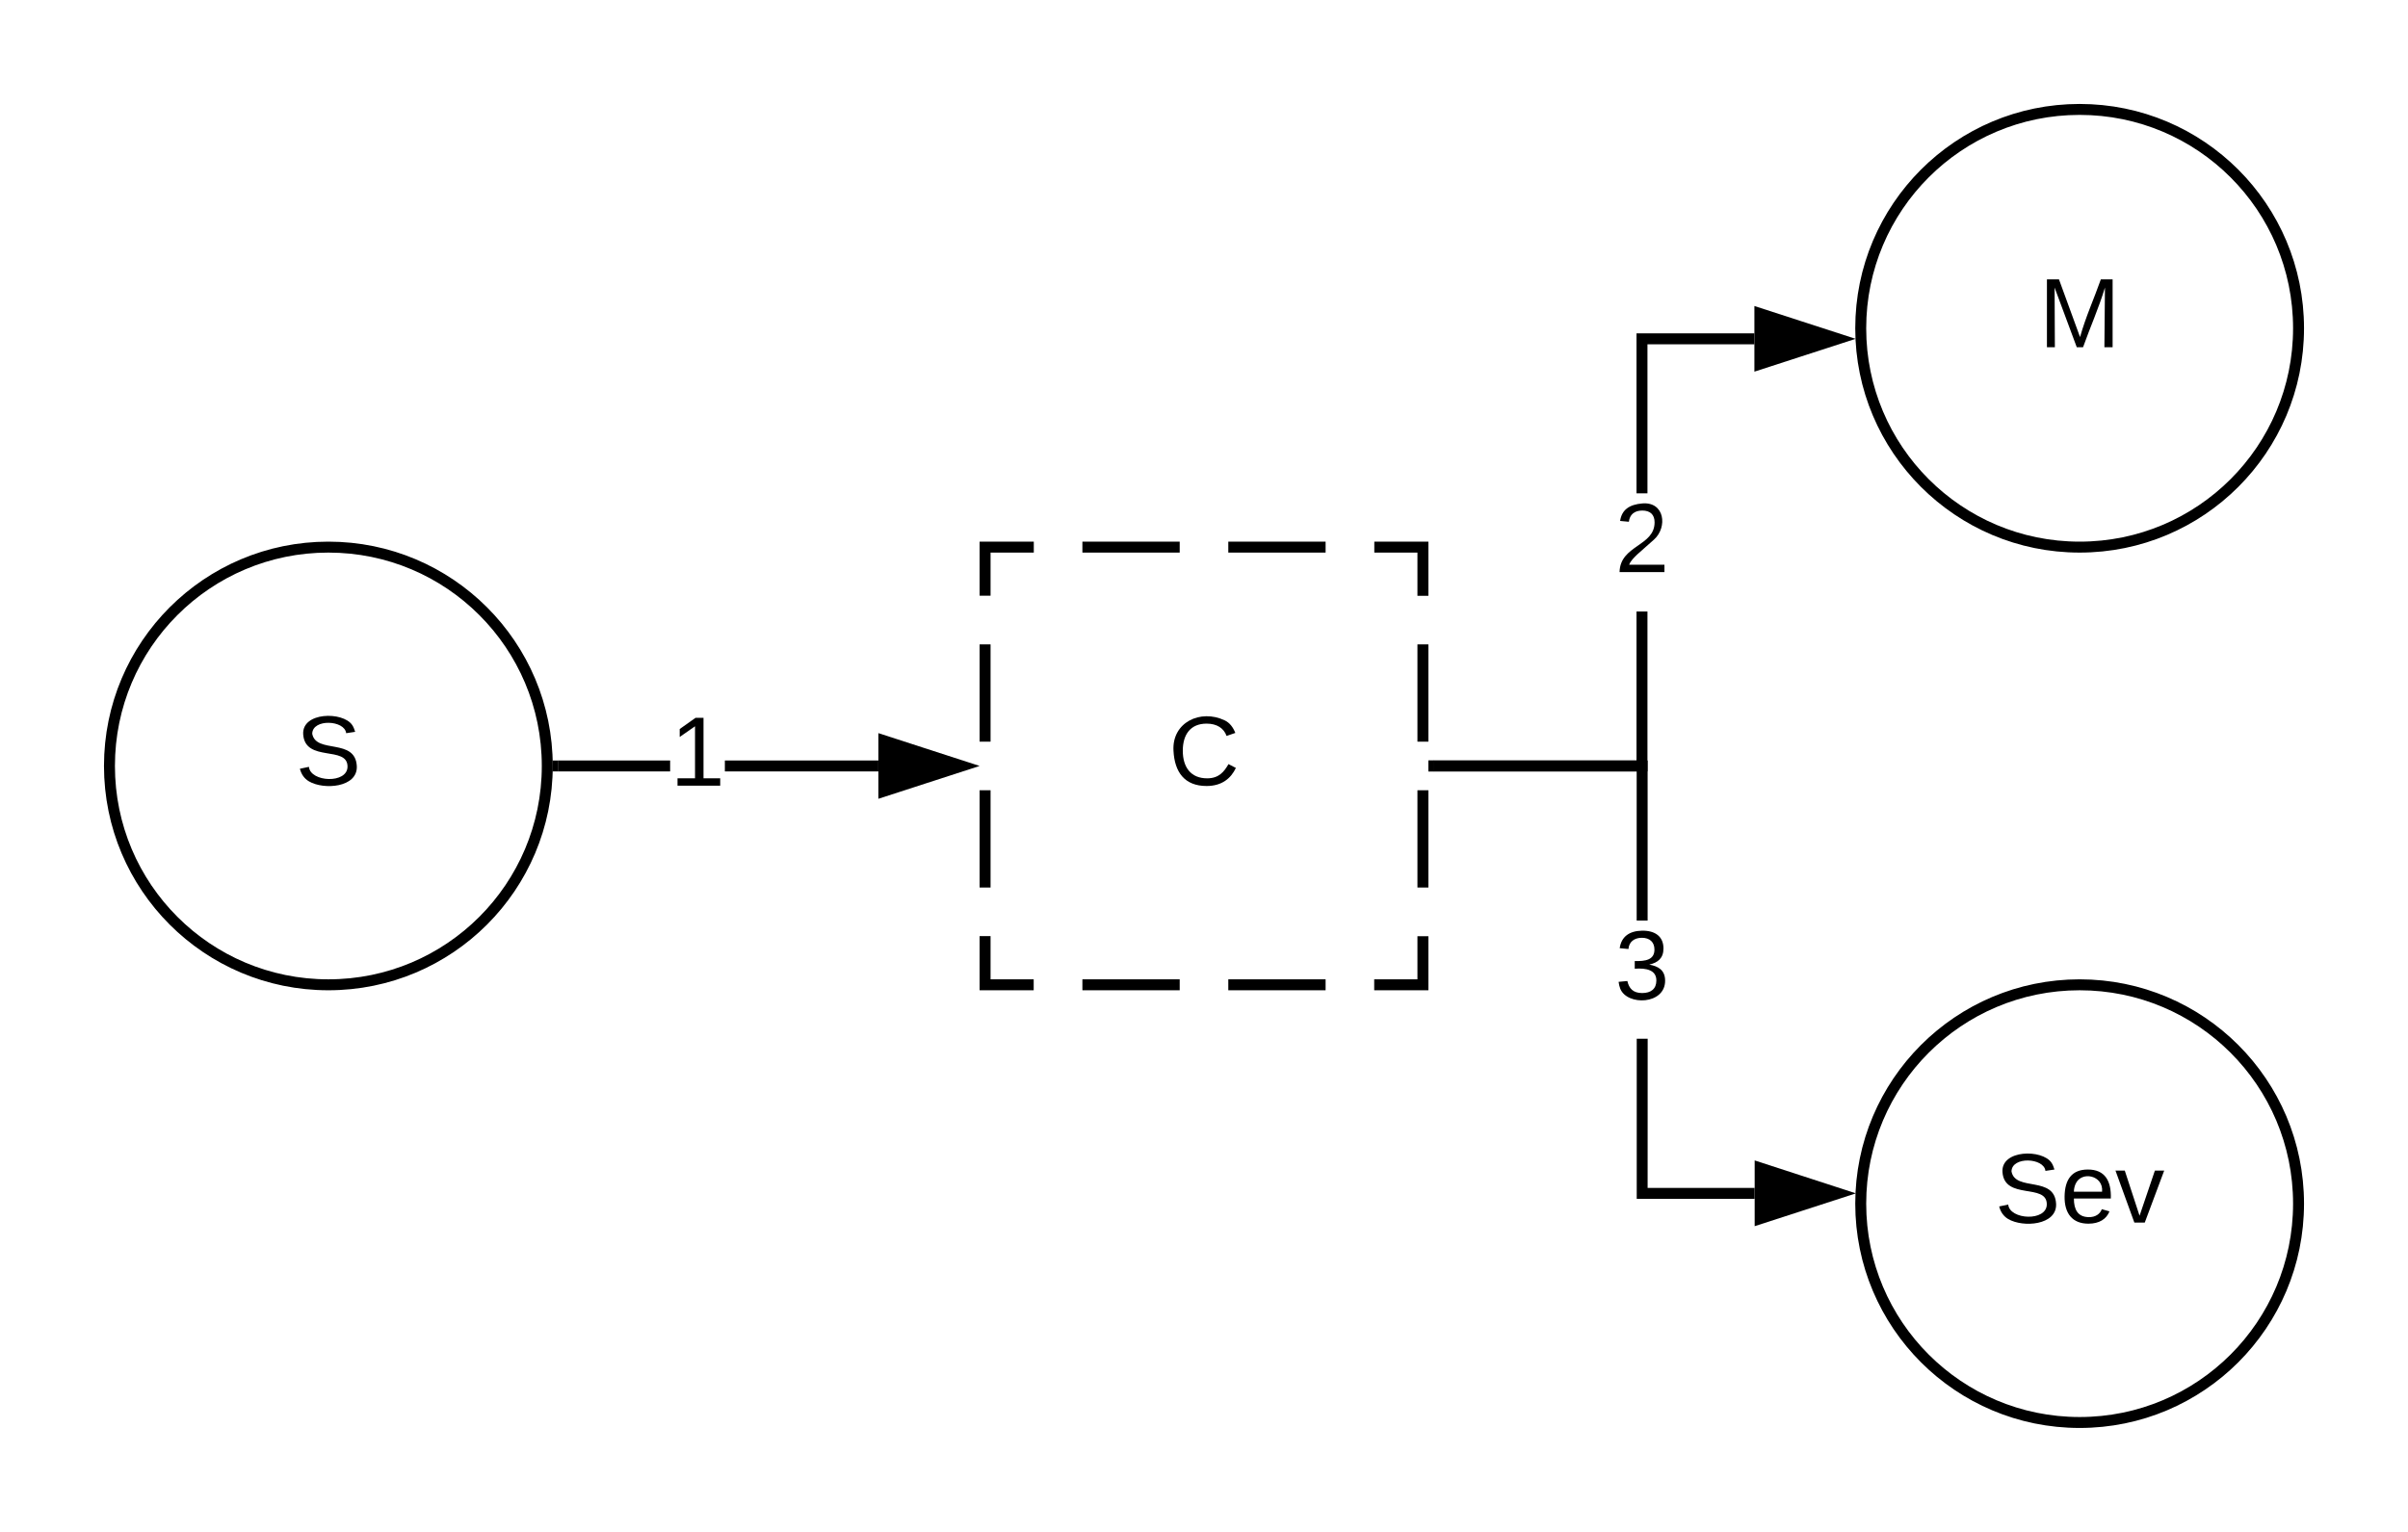
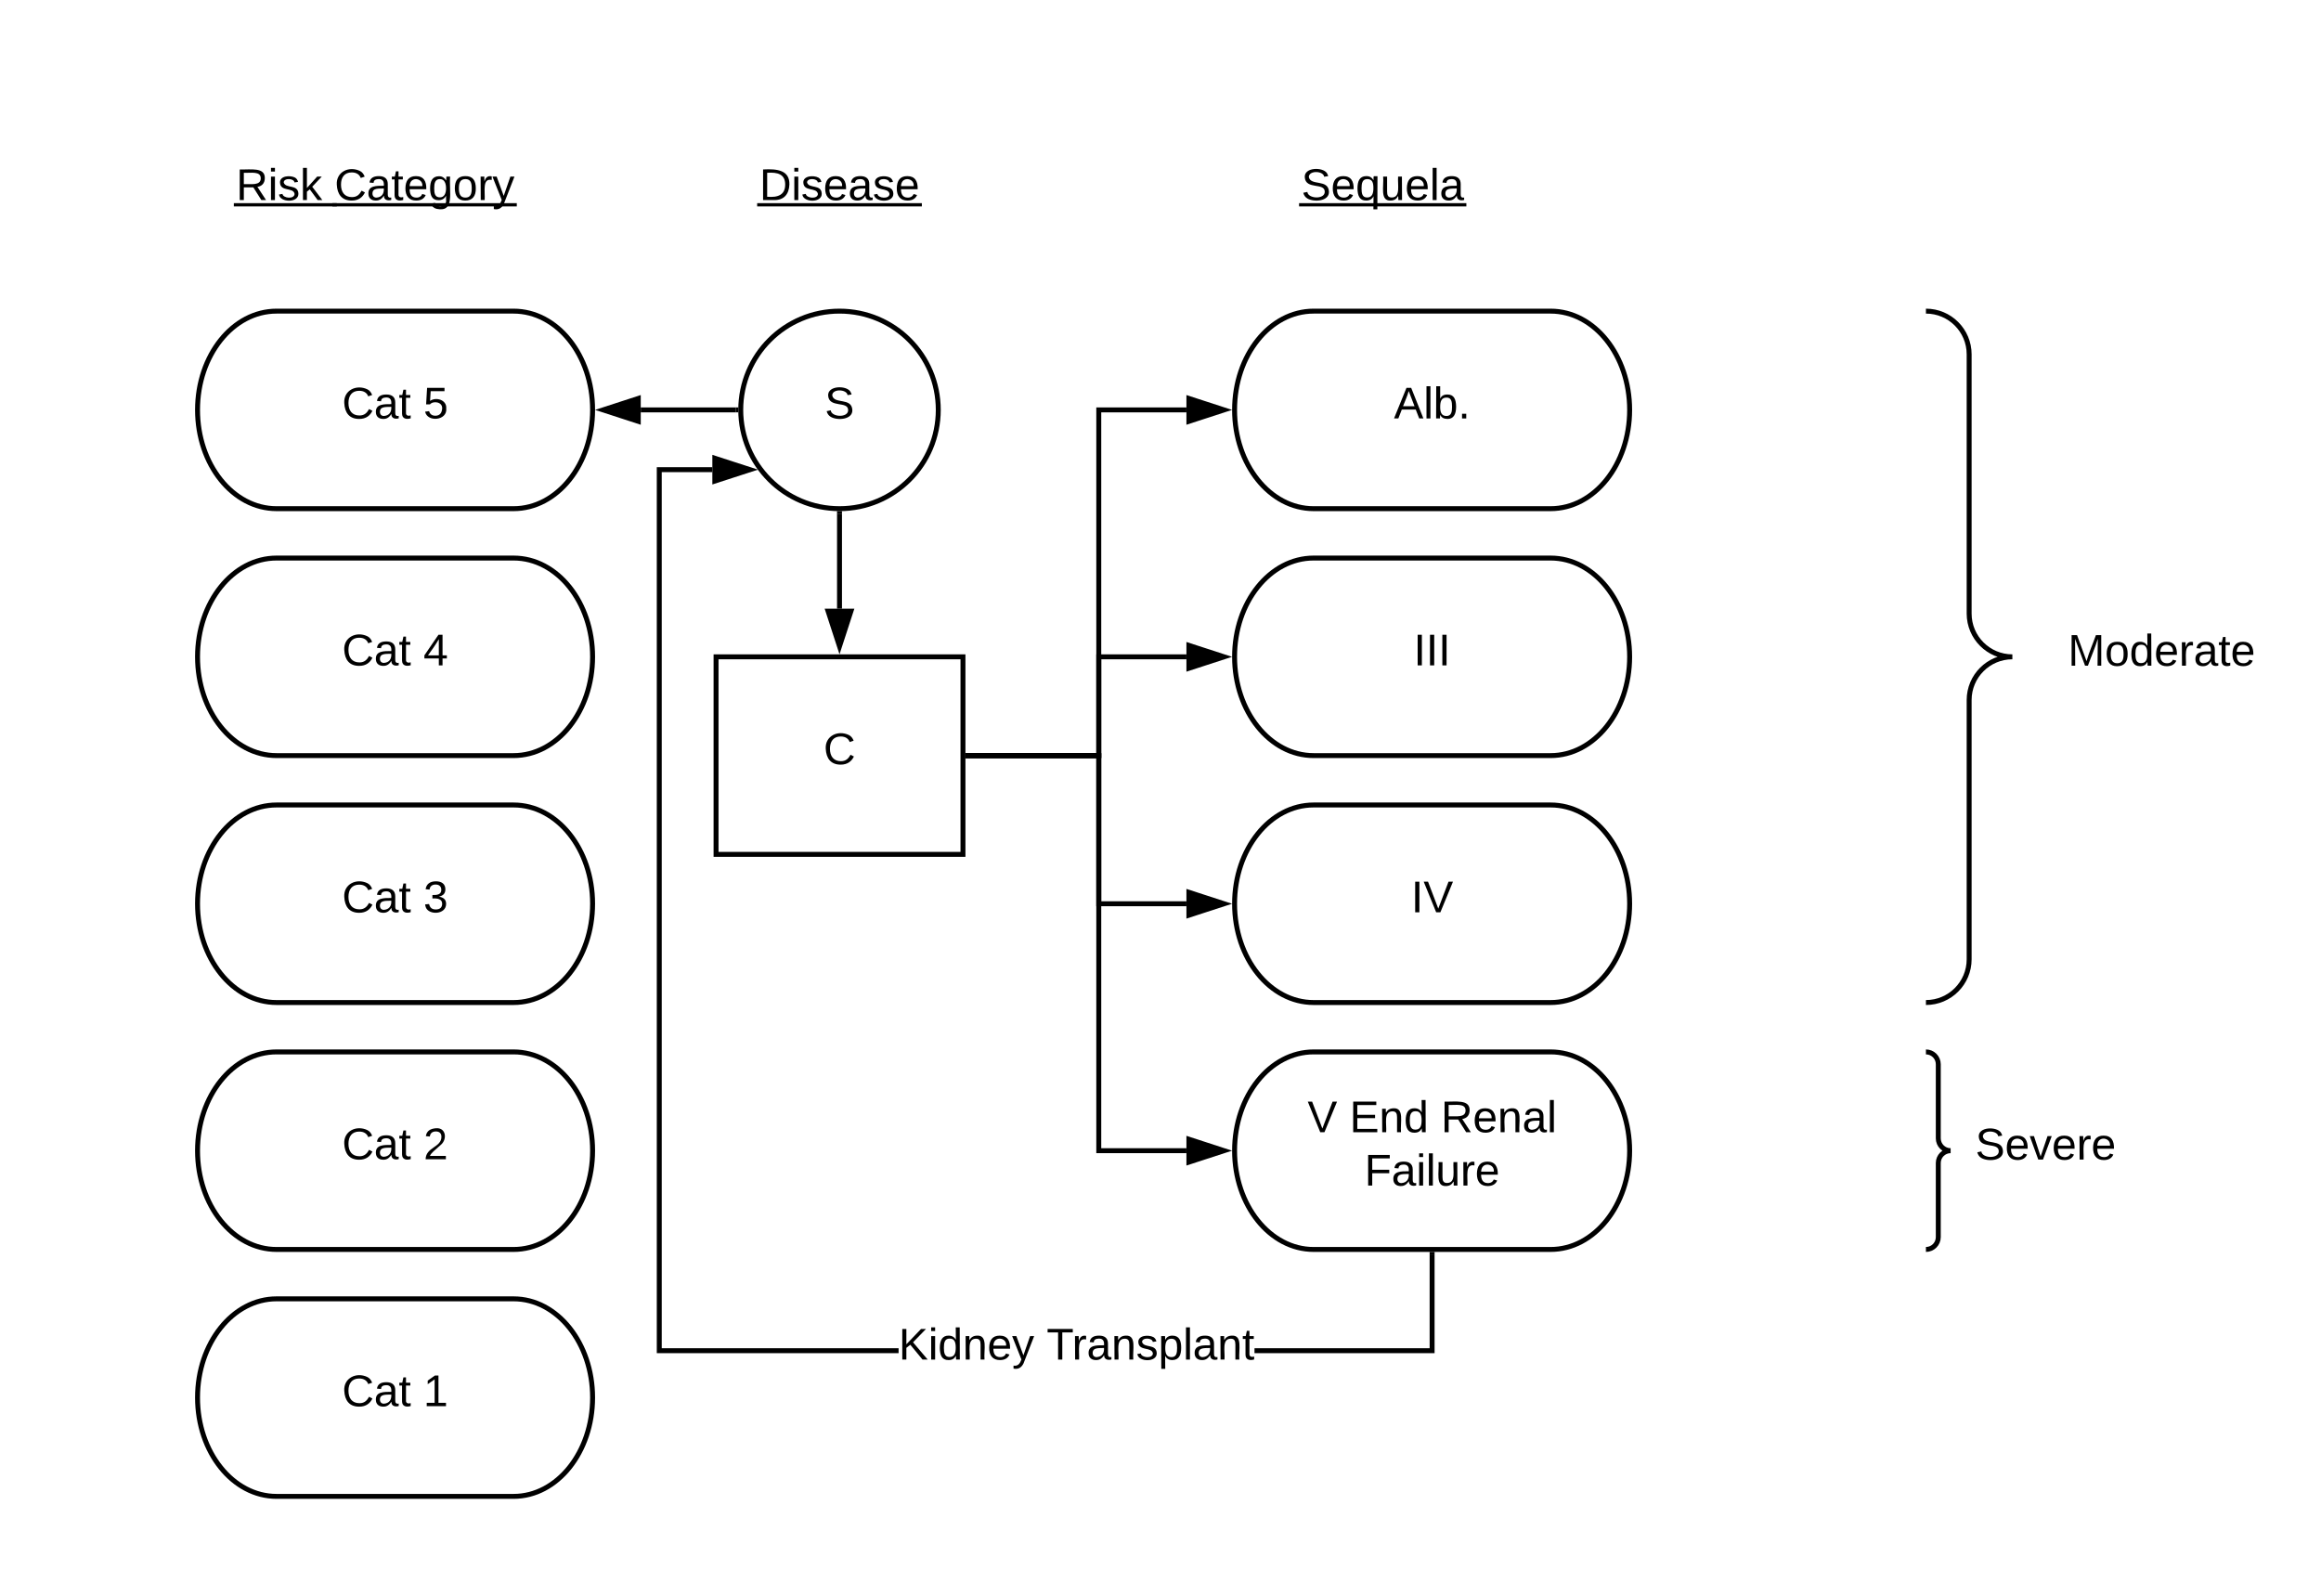
- <svg xmlns="http://www.w3.org/2000/svg" xmlns:ns1="lucid" xmlns:xlink="http://www.w3.org/1999/xlink" width="440" height="280">
-   <g transform="translate(-60 -140)" ns1:page-tab-id="w5Hq-Ex0O7Du">
+ <svg xmlns="http://www.w3.org/2000/svg" xmlns:ns1="lucid" xmlns:xlink="http://www.w3.org/1999/xlink" width="940" height="646">
+   <g transform="translate(0 -454)" ns1:page-tab-id="w5Hq-Ex0O7Du">
    <path d="M0 0h1760v1360H0z" fill="#fff" />
-     <path d="M160 280c0 22.1-17.9 40-40 40s-40-17.9-40-40 17.9-40 40-40 40 17.9 40 40z" stroke="#000" stroke-width="2" fill="#fff" />
-     <use xlink:href="#a" transform="matrix(1,0,0,1,85,245) translate(29 38.4625)" />
-     <path d="M182.45 281H162v-2h20.45zm38.05 0h-28.05v-2h28.05z" />
-     <path d="M162.03 281h-1.1l.07-1-.03-1h1.06zM235.76 280l-14.26 4.64v-9.28z" />
-     <path d="M239 280l-18.5 6v-12zm-16.5 3.26l10.03-3.26-10.03-3.26z" />
-     <use xlink:href="#b" transform="matrix(1,0,0,1,182.4484,269.2) translate(0 14.4)" />
-     <path d="M240 240h80v80h-80z" fill="#fff" />
-     <path d="M257.78 240h17.78m8.88 0h17.78m8.9 0H320v8.9m0 8.88v17.78m0 8.88v17.78m0 8.9V320h-8.9m-8.88 0h-17.78m-8.88 0h-17.78m-8.9 0H240v-8.9m0-8.88v-17.78m0-8.88v-17.78m0-8.9V240h8.9" stroke="#000" stroke-width="2" fill="none" />
-     <use xlink:href="#c" transform="matrix(1,0,0,1,245,245) translate(28.525 38.4625)" />
-     <path d="M480 200c0 22.1-17.9 40-40 40s-40-17.9-40-40 17.9-40 40-40 40 17.9 40 40z" stroke="#000" stroke-width="2" fill="#fff" />
-     <use xlink:href="#d" transform="matrix(1,0,0,1,405,165) translate(27.525 38.4625)" />
-     <path d="M480 360c0 22.1-17.9 40-40 40s-40-17.9-40-40 17.9-40 40-40 40 17.9 40 40z" stroke="#000" stroke-width="2" fill="#fff" />
-     <use xlink:href="#e" transform="matrix(1,0,0,1,405,325) translate(19.5 38.4625)" />
-     <path d="M361.03 281H322v-2h37.03v-27.23h2zm19.54-78.07h-19.54v27.24h-2v-29.24h21.54z" />
-     <path d="M322.03 281H321v-2h1.03zM395.83 201.93l-14.26 4.64v-9.27z" />
-     <path d="M399.07 201.93l-18.5 6v-12zm-16.5 3.26l10.03-3.27-10.03-3.26z" />
-     <use xlink:href="#f" transform="matrix(1,0,0,1,355.0338,230.1662) translate(0 14.4)" />
-     <path d="M361.06 357.12h19.55v2h-21.54v-29.26h2zm0-48.86h-2V281H322v-2h39.06z" />
-     <path d="M322.03 281H321v-2h1.03zM395.88 358.12l-14.27 4.63v-9.27z" />
-     <path d="M399.12 358.12l-18.5 6V352.1zm-16.5 3.25l10.02-3.25-10.03-3.26z" />
-     <use xlink:href="#g" transform="matrix(1,0,0,1,355.0578,308.2578) translate(0 14.4)" />
+     <path d="M32 500h240v60H32z" stroke="#000" stroke-opacity="0" stroke-width="2" fill="#fff" fill-opacity="0" />
+     <use xlink:href="#a" transform="matrix(1,0,0,1,37,505) translate(58.6 30.025)" />
+     <use xlink:href="#b" transform="matrix(1,0,0,1,37,505) translate(98.5 30.025)" />
+     <path d="M220 500h240v60H220z" stroke="#000" stroke-opacity="0" stroke-width="2" fill="#fff" fill-opacity="0" />
+     <use xlink:href="#c" transform="matrix(1,0,0,1,225,505) translate(82.55 30.025)" />
+     <path d="M440 500h240v60H440z" stroke="#000" stroke-opacity="0" stroke-width="2" fill="#fff" fill-opacity="0" />
+     <use xlink:href="#d" transform="matrix(1,0,0,1,445,505) translate(82.025 30.025)" />
+     <path d="M208 580c17.67 0 32 17.9 32 40s-14.33 40-32 40h-96c-17.67 0-32-17.9-32-40s14.33-40 32-40z" stroke="#000" stroke-width="2" fill="#fff" />
+     <use xlink:href="#e" transform="matrix(1,0,0,1,85,585) translate(53.525 38.4625)" />
+     <use xlink:href="#f" transform="matrix(1,0,0,1,85,585) translate(86.475 38.4625)" />
+     <path d="M208 680c17.67 0 32 17.9 32 40s-14.33 40-32 40h-96c-17.67 0-32-17.9-32-40s14.33-40 32-40z" stroke="#000" stroke-width="2" fill="#fff" />
+     <use xlink:href="#e" transform="matrix(1,0,0,1,85,685) translate(53.525 38.4625)" />
+     <use xlink:href="#g" transform="matrix(1,0,0,1,85,685) translate(86.475 38.4625)" />
+     <path d="M208 780c17.67 0 32 17.9 32 40s-14.33 40-32 40h-96c-17.67 0-32-17.9-32-40s14.33-40 32-40z" stroke="#000" stroke-width="2" fill="#fff" />
+     <use xlink:href="#e" transform="matrix(1,0,0,1,85,785) translate(53.525 38.4625)" />
+     <use xlink:href="#h" transform="matrix(1,0,0,1,85,785) translate(86.475 38.4625)" />
+     <path d="M208 880c17.67 0 32 17.9 32 40s-14.33 40-32 40h-96c-17.67 0-32-17.9-32-40s14.33-40 32-40z" stroke="#000" stroke-width="2" fill="#fff" />
+     <use xlink:href="#e" transform="matrix(1,0,0,1,85,885) translate(53.525 38.4625)" />
+     <use xlink:href="#i" transform="matrix(1,0,0,1,85,885) translate(86.475 38.4625)" />
+     <path d="M208 980c17.67 0 32 17.9 32 40s-14.33 40-32 40h-96c-17.67 0-32-17.9-32-40s14.33-40 32-40z" stroke="#000" stroke-width="2" fill="#fff" />
+     <use xlink:href="#e" transform="matrix(1,0,0,1,85,985) translate(53.525 38.4625)" />
+     <use xlink:href="#j" transform="matrix(1,0,0,1,85,985) translate(86.475 38.4625)" />
+     <path d="M290 720h100v80H290z" stroke="#000" stroke-width="2" fill="#fff" />
+     <use xlink:href="#k" transform="matrix(1,0,0,1,295,725) translate(38.525 38.4625)" />
+     <path d="M380 620c0 22.1-17.9 40-40 40s-40-17.9-40-40 17.9-40 40-40 40 17.9 40 40z" stroke="#000" stroke-width="2" fill="#fff" />
+     <use xlink:href="#l" transform="matrix(1,0,0,1,305,585) translate(29 38.4625)" />
+     <path d="M298 620h-38.5" stroke="#000" stroke-width="2" fill="none" />
+     <path d="M299 620l.03 1h-1.06v-2h1.1z" />
+     <path d="M244.24 620l14.26-4.64v9.28z" stroke="#000" stroke-width="2" />
+     <path d="M628 580c17.67 0 32 17.9 32 40s-14.33 40-32 40h-96c-17.67 0-32-17.9-32-40s14.33-40 32-40z" stroke="#000" stroke-width="2" fill="#fff" />
+     <use xlink:href="#m" transform="matrix(1,0,0,1,505,585) translate(59.525 38.4625)" />
+     <path d="M628 680c17.67 0 32 17.9 32 40s-14.33 40-32 40h-96c-17.67 0-32-17.9-32-40s14.33-40 32-40z" stroke="#000" stroke-width="2" fill="#fff" />
+     <use xlink:href="#n" transform="matrix(1,0,0,1,505,685) translate(67.5 38.4625)" />
+     <path d="M628 780c17.67 0 32 17.9 32 40s-14.33 40-32 40h-96c-17.67 0-32-17.9-32-40s14.33-40 32-40z" stroke="#000" stroke-width="2" fill="#fff" />
+     <use xlink:href="#o" transform="matrix(1,0,0,1,505,785) translate(66.5 38.4625)" />
+     <path d="M628 880c17.67 0 32 17.9 32 40s-14.33 40-32 40h-96c-17.67 0-32-17.9-32-40s14.33-40 32-40z" stroke="#000" stroke-width="2" fill="#fff" />
+     <use xlink:href="#p" transform="matrix(1,0,0,1,505,885) translate(24.55 27.525)" />
+     <use xlink:href="#q" transform="matrix(1,0,0,1,505,885) translate(41.55 27.525)" />
+     <use xlink:href="#r" transform="matrix(1,0,0,1,505,885) translate(78.55 27.525)" />
+     <use xlink:href="#s" transform="matrix(1,0,0,1,505,885) translate(47.6 49.125)" />
+     <path d="M392 760h53V620h35.5" stroke="#000" stroke-width="2" fill="none" />
+     <path d="M392.03 761H391v-2h1.03z" />
+     <path d="M495.76 620l-14.26 4.64v-9.28z" stroke="#000" stroke-width="2" />
+     <path d="M392 760h53v-40h35.5" stroke="#000" stroke-width="2" fill="none" />
+     <path d="M392.03 761H391v-2h1.03z" />
+     <path d="M495.76 720l-14.26 4.64v-9.28z" stroke="#000" stroke-width="2" />
+     <path d="M392 760h53v60h35.5" stroke="#000" stroke-width="2" fill="none" />
+     <path d="M392.03 761H391v-2h1.03z" />
+     <path d="M495.76 820l-14.26 4.64v-9.28z" stroke="#000" stroke-width="2" />
+     <path d="M392 760h53v160h35.5" stroke="#000" stroke-width="2" fill="none" />
+     <path d="M392.03 761H391v-2h1.03z" />
+     <path d="M495.76 920l-14.26 4.64v-9.28z" stroke="#000" stroke-width="2" />
+     <path d="M340 662v38.5" stroke="#000" stroke-width="2" fill="none" />
+     <path d="M340 661l1-.03v1.06h-2v-1.1z" />
+     <path d="M340 715.76l-4.64-14.26h9.28z" stroke="#000" stroke-width="2" />
+     <path d="M780 580h120v280H780z" fill="none" />
+     <path d="M780 860c9.66 0 17.5-7.84 17.5-17.5v-105c0-9.66 7.84-17.5 17.5-17.5-9.66 0-17.5-7.84-17.5-17.5v-105c0-9.66-7.84-17.5-17.5-17.5" stroke="#000" stroke-width="2" fill="none" />
+     <use xlink:href="#t" transform="matrix(1,0,0,1,837.5,585) translate(0 138.6)" />
+     <path d="M780 880h80v80h-80z" fill="none" />
+     <path d="M780 960c2.76 0 5-2.24 5-5v-30c0-2.76 2.24-5 5-5-2.76 0-5-2.24-5-5v-30c0-2.76-2.24-5-5-5" stroke="#000" stroke-width="2" fill="none" />
+     <g>
+       <use xlink:href="#u" transform="matrix(1,0,0,1,800,885) translate(0 38.6)" />
+     </g>
+     <path d="M288.5 645.2H268V1000h95.93v2H266V643.2h22.5zM581 1002h-72.93v-2H579v-38h2z" />
+     <path d="M581 962.03h-2V961h2zM303.76 644.2l-14.27 4.63v-9.27z" />
+     <path d="M307 644.2l-18.5 6v-12zm-16.5 3.26l10.02-3.26-10.03-3.26z" />
+     <g>
+       <use xlink:href="#v" transform="matrix(1,0,0,1,363.925,990.2) translate(0 14.4)" />
+       <use xlink:href="#w" transform="matrix(1,0,0,1,363.925,990.2) translate(59.95 14.4)" />
+     </g>
    <defs>
-       <path d="M185-189c-5-48-123-54-124 2 14 75 158 14 163 119 3 78-121 87-175 55-17-10-28-26-33-46l33-7c5 56 141 63 141-1 0-78-155-14-162-118-5-82 145-84 179-34 5 7 8 16 11 25" id="h" />
-       <use transform="matrix(0.05,0,0,0.05,0,0)" xlink:href="#h" id="a" />
-       <path d="M27 0v-27h64v-190l-56 39v-29l58-41h29v221h61V0H27" id="i" />
-       <use transform="matrix(0.05,0,0,0.05,0,0)" xlink:href="#i" id="b" />
-       <path d="M212-179c-10-28-35-45-73-45-59 0-87 40-87 99 0 60 29 101 89 101 43 0 62-24 78-52l27 14C228-24 195 4 139 4 59 4 22-46 18-125c-6-104 99-153 187-111 19 9 31 26 39 46" id="j" />
-       <use transform="matrix(0.05,0,0,0.05,0,0)" xlink:href="#j" id="c" />
-       <path d="M240 0l2-218c-23 76-54 145-80 218h-23L58-218 59 0H30v-248h44l77 211c21-75 51-140 76-211h43V0h-30" id="k" />
-       <use transform="matrix(0.05,0,0,0.05,0,0)" xlink:href="#k" id="d" />
-       <path d="M100-194c63 0 86 42 84 106H49c0 40 14 67 53 68 26 1 43-12 49-29l28 8c-11 28-37 45-77 45C44 4 14-33 15-96c1-61 26-98 85-98zm52 81c6-60-76-77-97-28-3 7-6 17-6 28h103" id="l" />
-       <path d="M108 0H70L1-190h34L89-25l56-165h34" id="m" />
+       <path d="M233-177c-1 41-23 64-60 70L243 0h-38l-65-103H63V0H30v-248c88 3 205-21 203 71zM63-129c60-2 137 13 137-47 0-61-80-42-137-45v92" id="x" />
+       <path d="M24-231v-30h32v30H24zM24 0v-190h32V0H24" id="y" />
+       <path d="M135-143c-3-34-86-38-87 0 15 53 115 12 119 90S17 21 10-45l28-5c4 36 97 45 98 0-10-56-113-15-118-90-4-57 82-63 122-42 12 7 21 19 24 35" id="z" />
+       <path d="M143 0L79-87 56-68V0H24v-261h32v163l83-92h37l-77 82L181 0h-38" id="A" />
+       <g id="a">
+         <use transform="matrix(0.05,0,0,0.05,0,0)" xlink:href="#x" />
+         <use transform="matrix(0.05,0,0,0.05,12.95,0)" xlink:href="#y" />
+         <use transform="matrix(0.05,0,0,0.05,16.9,0)" xlink:href="#z" />
+         <use transform="matrix(0.05,0,0,0.05,25.9,0)" xlink:href="#A" />
+         <path d="M-.9 1.25h41.7v1.32H-.9z" />
+       </g>
+       <path d="M212-179c-10-28-35-45-73-45-59 0-87 40-87 99 0 60 29 101 89 101 43 0 62-24 78-52l27 14C228-24 195 4 139 4 59 4 22-46 18-125c-6-104 99-153 187-111 19 9 31 26 39 46" id="B" />
+       <path d="M141-36C126-15 110 5 73 4 37 3 15-17 15-53c-1-64 63-63 125-63 3-35-9-54-41-54-24 1-41 7-42 31l-33-3c5-37 33-52 76-52 45 0 72 20 72 64v82c-1 20 7 32 28 27v20c-31 9-61-2-59-35zM48-53c0 20 12 33 32 33 41-3 63-29 60-74-43 2-92-5-92 41" id="C" />
+       <path d="M59-47c-2 24 18 29 38 22v24C64 9 27 4 27-40v-127H5v-23h24l9-43h21v43h35v23H59v120" id="D" />
+       <path d="M100-194c63 0 86 42 84 106H49c0 40 14 67 53 68 26 1 43-12 49-29l28 8c-11 28-37 45-77 45C44 4 14-33 15-96c1-61 26-98 85-98zm52 81c6-60-76-77-97-28-3 7-6 17-6 28h103" id="E" />
+       <path d="M177-190C167-65 218 103 67 71c-23-6-38-20-44-43l32-5c15 47 100 32 89-28v-30C133-14 115 1 83 1 29 1 15-40 15-95c0-56 16-97 71-98 29-1 48 16 59 35 1-10 0-23 2-32h30zM94-22c36 0 50-32 50-73 0-42-14-75-50-75-39 0-46 34-46 75s6 73 46 73" id="F" />
+       <path d="M100-194c62-1 85 37 85 99 1 63-27 99-86 99S16-35 15-95c0-66 28-99 85-99zM99-20c44 1 53-31 53-75 0-43-8-75-51-75s-53 32-53 75 10 74 51 75" id="G" />
+       <path d="M114-163C36-179 61-72 57 0H25l-1-190h30c1 12-1 29 2 39 6-27 23-49 58-41v29" id="H" />
+       <path d="M179-190L93 31C79 59 56 82 12 73V49c39 6 53-20 64-50L1-190h34L92-34l54-156h33" id="I" />
+       <g id="b">
+         <use transform="matrix(0.05,0,0,0.05,0,0)" xlink:href="#B" />
+         <use transform="matrix(0.05,0,0,0.05,12.95,0)" xlink:href="#C" />
+         <use transform="matrix(0.05,0,0,0.05,22.95,0)" xlink:href="#D" />
+         <use transform="matrix(0.05,0,0,0.05,27.95,0)" xlink:href="#E" />
+         <use transform="matrix(0.05,0,0,0.05,37.95,0)" xlink:href="#F" />
+         <use transform="matrix(0.05,0,0,0.05,47.95,0)" xlink:href="#G" />
+         <use transform="matrix(0.05,0,0,0.05,57.95,0)" xlink:href="#H" />
+         <use transform="matrix(0.05,0,0,0.05,63.9,0)" xlink:href="#I" />
+         <path d="M-.9 1.25h74.7v1.32H-.9z" />
+       </g>
+       <path d="M30-248c118-7 216 8 213 122C240-48 200 0 122 0H30v-248zM63-27c89 8 146-16 146-99s-60-101-146-95v194" id="J" />
+       <g id="c">
+         <use transform="matrix(0.05,0,0,0.05,0,0)" xlink:href="#J" />
+         <use transform="matrix(0.05,0,0,0.05,12.95,0)" xlink:href="#y" />
+         <use transform="matrix(0.05,0,0,0.05,16.9,0)" xlink:href="#z" />
+         <use transform="matrix(0.05,0,0,0.05,25.9,0)" xlink:href="#E" />
+         <use transform="matrix(0.05,0,0,0.05,35.9,0)" xlink:href="#C" />
+         <use transform="matrix(0.05,0,0,0.05,45.9,0)" xlink:href="#z" />
+         <use transform="matrix(0.05,0,0,0.05,54.9,0)" xlink:href="#E" />
+         <path d="M-.9 1.25h66.7v1.32H-.9z" />
+       </g>
+       <path d="M185-189c-5-48-123-54-124 2 14 75 158 14 163 119 3 78-121 87-175 55-17-10-28-26-33-46l33-7c5 56 141 63 141-1 0-78-155-14-162-118-5-82 145-84 179-34 5 7 8 16 11 25" id="K" />
+       <path d="M145-31C134-9 116 4 85 4 32 4 16-35 15-94c0-59 17-99 70-100 32-1 48 14 60 33 0-11-1-24 2-32h30l-1 268h-32zM93-21c41 0 51-33 51-76s-8-73-50-73c-40 0-46 35-46 75s5 74 45 74" id="L" />
+       <path d="M84 4C-5 8 30-112 23-190h32v120c0 31 7 50 39 49 72-2 45-101 50-169h31l1 190h-30c-1-10 1-25-2-33-11 22-28 36-60 37" id="M" />
+       <path d="M24 0v-261h32V0H24" id="N" />
+       <g id="d">
+         <use transform="matrix(0.05,0,0,0.05,0,0)" xlink:href="#K" />
+         <use transform="matrix(0.05,0,0,0.05,12,0)" xlink:href="#E" />
+         <use transform="matrix(0.05,0,0,0.05,22,0)" xlink:href="#L" />
+         <use transform="matrix(0.05,0,0,0.05,32,0)" xlink:href="#M" />
+         <use transform="matrix(0.05,0,0,0.05,42,0)" xlink:href="#E" />
+         <use transform="matrix(0.05,0,0,0.05,52,0)" xlink:href="#N" />
+         <use transform="matrix(0.05,0,0,0.05,55.95,0)" xlink:href="#C" />
+         <path d="M-.9 1.25h67.75v1.32H-.9z" />
+       </g>
      <g id="e">
-         <use transform="matrix(0.05,0,0,0.05,0,0)" xlink:href="#h" />
-         <use transform="matrix(0.05,0,0,0.05,12,0)" xlink:href="#l" />
-         <use transform="matrix(0.05,0,0,0.05,22,0)" xlink:href="#m" />
-       </g>
-       <path d="M101-251c82-7 93 87 43 132L82-64C71-53 59-42 53-27h129V0H18c2-99 128-94 128-182 0-28-16-43-45-43s-46 15-49 41l-32-3c6-41 34-60 81-64" id="n" />
-       <use transform="matrix(0.05,0,0,0.05,0,0)" xlink:href="#n" id="f" />
-       <path d="M126-127c33 6 58 20 58 59 0 88-139 92-164 29-3-8-5-16-6-25l32-3c6 27 21 44 54 44 32 0 52-15 52-46 0-38-36-46-79-43v-28c39 1 72-4 72-42 0-27-17-43-46-43-28 0-47 15-49 41l-32-3c6-42 35-63 81-64 48-1 79 21 79 65 0 36-21 52-52 59" id="o" />
-       <use transform="matrix(0.05,0,0,0.05,0,0)" xlink:href="#o" id="g" />
+         <use transform="matrix(0.05,0,0,0.05,0,0)" xlink:href="#B" />
+         <use transform="matrix(0.05,0,0,0.05,12.95,0)" xlink:href="#C" />
+         <use transform="matrix(0.05,0,0,0.05,22.95,0)" xlink:href="#D" />
+       </g>
+       <path d="M54-142c48-35 137-8 131 61C196 18 31 33 14-55l32-4c7 23 22 37 52 37 35-1 51-22 54-58 4-55-73-65-99-34H22l8-134h141v27H59" id="O" />
+       <use transform="matrix(0.05,0,0,0.05,0,0)" xlink:href="#O" id="f" />
+       <path d="M155-56V0h-30v-56H8v-25l114-167h33v167h35v25h-35zm-30-156c-27 46-58 90-88 131h88v-131" id="P" />
+       <use transform="matrix(0.05,0,0,0.05,0,0)" xlink:href="#P" id="g" />
+       <path d="M126-127c33 6 58 20 58 59 0 88-139 92-164 29-3-8-5-16-6-25l32-3c6 27 21 44 54 44 32 0 52-15 52-46 0-38-36-46-79-43v-28c39 1 72-4 72-42 0-27-17-43-46-43-28 0-47 15-49 41l-32-3c6-42 35-63 81-64 48-1 79 21 79 65 0 36-21 52-52 59" id="Q" />
+       <use transform="matrix(0.05,0,0,0.05,0,0)" xlink:href="#Q" id="h" />
+       <path d="M101-251c82-7 93 87 43 132L82-64C71-53 59-42 53-27h129V0H18c2-99 128-94 128-182 0-28-16-43-45-43s-46 15-49 41l-32-3c6-41 34-60 81-64" id="R" />
+       <use transform="matrix(0.05,0,0,0.05,0,0)" xlink:href="#R" id="i" />
+       <path d="M27 0v-27h64v-190l-56 39v-29l58-41h29v221h61V0H27" id="S" />
+       <use transform="matrix(0.05,0,0,0.05,0,0)" xlink:href="#S" id="j" />
+       <use transform="matrix(0.05,0,0,0.05,0,0)" xlink:href="#B" id="k" />
+       <use transform="matrix(0.05,0,0,0.05,0,0)" xlink:href="#K" id="l" />
+       <path d="M205 0l-28-72H64L36 0H1l101-248h38L239 0h-34zm-38-99l-47-123c-12 45-31 82-46 123h93" id="T" />
+       <path d="M115-194c53 0 69 39 70 98 0 66-23 100-70 100C84 3 66-7 56-30L54 0H23l1-261h32v101c10-23 28-34 59-34zm-8 174c40 0 45-34 45-75 0-40-5-75-45-74-42 0-51 32-51 76 0 43 10 73 51 73" id="U" />
+       <path d="M33 0v-38h34V0H33" id="V" />
+       <g id="m">
+         <use transform="matrix(0.05,0,0,0.05,0,0)" xlink:href="#T" />
+         <use transform="matrix(0.05,0,0,0.05,12,0)" xlink:href="#N" />
+         <use transform="matrix(0.05,0,0,0.05,15.95,0)" xlink:href="#U" />
+         <use transform="matrix(0.05,0,0,0.05,25.95,0)" xlink:href="#V" />
+       </g>
+       <path d="M33 0v-248h34V0H33" id="W" />
+       <g id="n">
+         <use transform="matrix(0.05,0,0,0.05,0,0)" xlink:href="#W" />
+         <use transform="matrix(0.05,0,0,0.05,5,0)" xlink:href="#W" />
+         <use transform="matrix(0.05,0,0,0.05,10,0)" xlink:href="#W" />
+       </g>
+       <path d="M137 0h-34L2-248h35l83 218 83-218h36" id="X" />
+       <g id="o">
+         <use transform="matrix(0.05,0,0,0.05,0,0)" xlink:href="#W" />
+         <use transform="matrix(0.05,0,0,0.05,5,0)" xlink:href="#X" />
+       </g>
+       <use transform="matrix(0.05,0,0,0.05,0,0)" xlink:href="#X" id="p" />
+       <path d="M30 0v-248h187v28H63v79h144v27H63v87h162V0H30" id="Y" />
+       <path d="M117-194c89-4 53 116 60 194h-32v-121c0-31-8-49-39-48C34-167 62-67 57 0H25l-1-190h30c1 10-1 24 2 32 11-22 29-35 61-36" id="Z" />
+       <path d="M85-194c31 0 48 13 60 33l-1-100h32l1 261h-30c-2-10 0-23-3-31C134-8 116 4 85 4 32 4 16-35 15-94c0-66 23-100 70-100zm9 24c-40 0-46 34-46 75 0 40 6 74 45 74 42 0 51-32 51-76 0-42-9-74-50-73" id="aa" />
+       <g id="q">
+         <use transform="matrix(0.05,0,0,0.05,0,0)" xlink:href="#Y" />
+         <use transform="matrix(0.05,0,0,0.05,12,0)" xlink:href="#Z" />
+         <use transform="matrix(0.05,0,0,0.05,22,0)" xlink:href="#aa" />
+       </g>
+       <g id="r">
+         <use transform="matrix(0.05,0,0,0.05,0,0)" xlink:href="#x" />
+         <use transform="matrix(0.05,0,0,0.05,12.95,0)" xlink:href="#E" />
+         <use transform="matrix(0.05,0,0,0.05,22.95,0)" xlink:href="#Z" />
+         <use transform="matrix(0.05,0,0,0.05,32.95,0)" xlink:href="#C" />
+         <use transform="matrix(0.05,0,0,0.05,42.95,0)" xlink:href="#N" />
+       </g>
+       <path d="M63-220v92h138v28H63V0H30v-248h175v28H63" id="ab" />
+       <g id="s">
+         <use transform="matrix(0.05,0,0,0.05,0,0)" xlink:href="#ab" />
+         <use transform="matrix(0.05,0,0,0.05,10.95,0)" xlink:href="#C" />
+         <use transform="matrix(0.05,0,0,0.05,20.95,0)" xlink:href="#y" />
+         <use transform="matrix(0.05,0,0,0.05,24.9,0)" xlink:href="#N" />
+         <use transform="matrix(0.05,0,0,0.05,28.85,0)" xlink:href="#M" />
+         <use transform="matrix(0.05,0,0,0.05,38.85,0)" xlink:href="#H" />
+         <use transform="matrix(0.05,0,0,0.05,44.8,0)" xlink:href="#E" />
+       </g>
+       <path d="M240 0l2-218c-23 76-54 145-80 218h-23L58-218 59 0H30v-248h44l77 211c21-75 51-140 76-211h43V0h-30" id="ac" />
+       <g id="t">
+         <use transform="matrix(0.05,0,0,0.05,0,0)" xlink:href="#ac" />
+         <use transform="matrix(0.05,0,0,0.05,14.95,0)" xlink:href="#G" />
+         <use transform="matrix(0.05,0,0,0.05,24.95,0)" xlink:href="#aa" />
+         <use transform="matrix(0.05,0,0,0.05,34.95,0)" xlink:href="#E" />
+         <use transform="matrix(0.05,0,0,0.05,44.95,0)" xlink:href="#H" />
+         <use transform="matrix(0.05,0,0,0.05,50.9,0)" xlink:href="#C" />
+         <use transform="matrix(0.05,0,0,0.05,60.9,0)" xlink:href="#D" />
+         <use transform="matrix(0.05,0,0,0.05,65.9,0)" xlink:href="#E" />
+       </g>
+       <path d="M108 0H70L1-190h34L89-25l56-165h34" id="ad" />
+       <g id="u">
+         <use transform="matrix(0.05,0,0,0.05,0,0)" xlink:href="#K" />
+         <use transform="matrix(0.05,0,0,0.05,12,0)" xlink:href="#E" />
+         <use transform="matrix(0.05,0,0,0.05,22,0)" xlink:href="#ad" />
+         <use transform="matrix(0.05,0,0,0.05,31,0)" xlink:href="#E" />
+         <use transform="matrix(0.05,0,0,0.05,41,0)" xlink:href="#H" />
+         <use transform="matrix(0.05,0,0,0.05,46.95,0)" xlink:href="#E" />
+       </g>
+       <path d="M194 0L95-120 63-95V0H30v-248h33v124l119-124h40L117-140 236 0h-42" id="ae" />
+       <g id="v">
+         <use transform="matrix(0.05,0,0,0.05,0,0)" xlink:href="#ae" />
+         <use transform="matrix(0.05,0,0,0.05,12,0)" xlink:href="#y" />
+         <use transform="matrix(0.05,0,0,0.05,15.95,0)" xlink:href="#aa" />
+         <use transform="matrix(0.05,0,0,0.05,25.95,0)" xlink:href="#Z" />
+         <use transform="matrix(0.05,0,0,0.05,35.95,0)" xlink:href="#E" />
+         <use transform="matrix(0.05,0,0,0.05,45.95,0)" xlink:href="#I" />
+       </g>
+       <path d="M127-220V0H93v-220H8v-28h204v28h-85" id="af" />
+       <path d="M115-194c55 1 70 41 70 98S169 2 115 4C84 4 66-9 55-30l1 105H24l-1-265h31l2 30c10-21 28-34 59-34zm-8 174c40 0 45-34 45-75s-6-73-45-74c-42 0-51 32-51 76 0 43 10 73 51 73" id="ag" />
+       <g id="w">
+         <use transform="matrix(0.05,0,0,0.05,0,0)" xlink:href="#af" />
+         <use transform="matrix(0.05,0,0,0.05,10.3,0)" xlink:href="#H" />
+         <use transform="matrix(0.05,0,0,0.05,16.25,0)" xlink:href="#C" />
+         <use transform="matrix(0.05,0,0,0.05,26.25,0)" xlink:href="#Z" />
+         <use transform="matrix(0.05,0,0,0.05,36.25,0)" xlink:href="#z" />
+         <use transform="matrix(0.05,0,0,0.05,45.25,0)" xlink:href="#ag" />
+         <use transform="matrix(0.05,0,0,0.05,55.25,0)" xlink:href="#N" />
+         <use transform="matrix(0.05,0,0,0.05,59.2,0)" xlink:href="#C" />
+         <use transform="matrix(0.05,0,0,0.05,69.2,0)" xlink:href="#Z" />
+         <use transform="matrix(0.05,0,0,0.05,79.2,0)" xlink:href="#D" />
+       </g>
    </defs>
  </g>
</svg>
